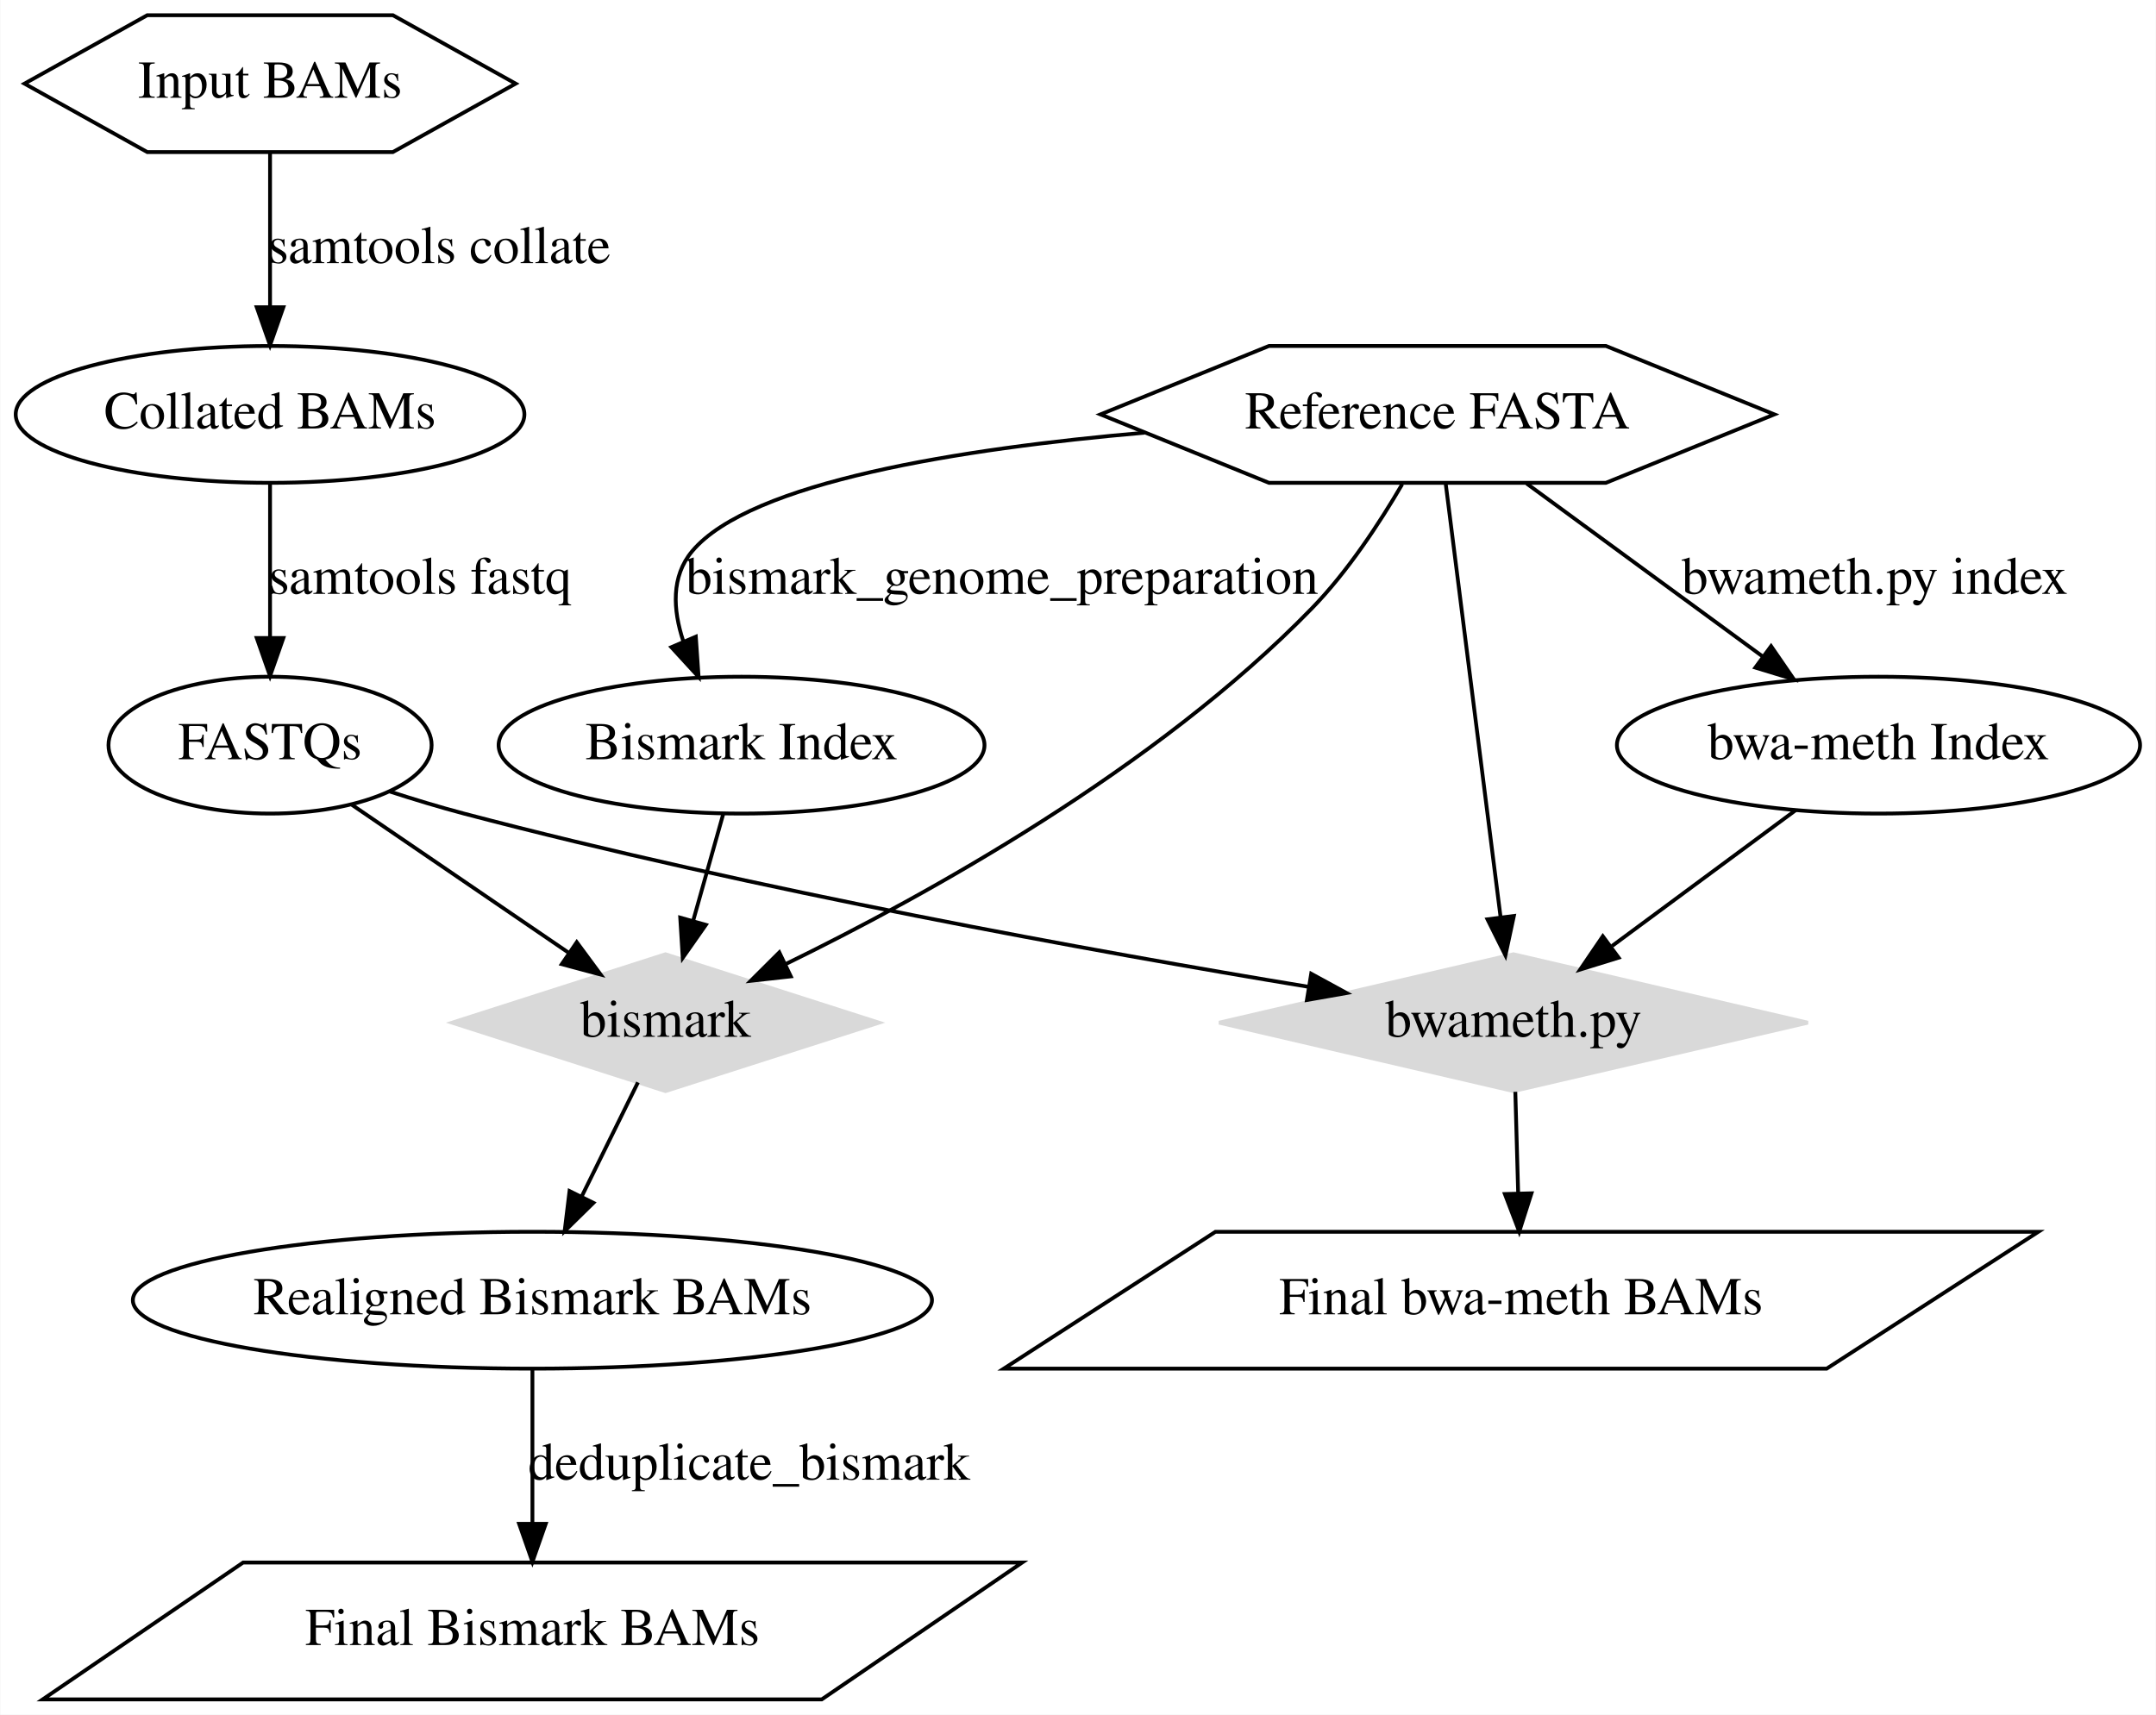
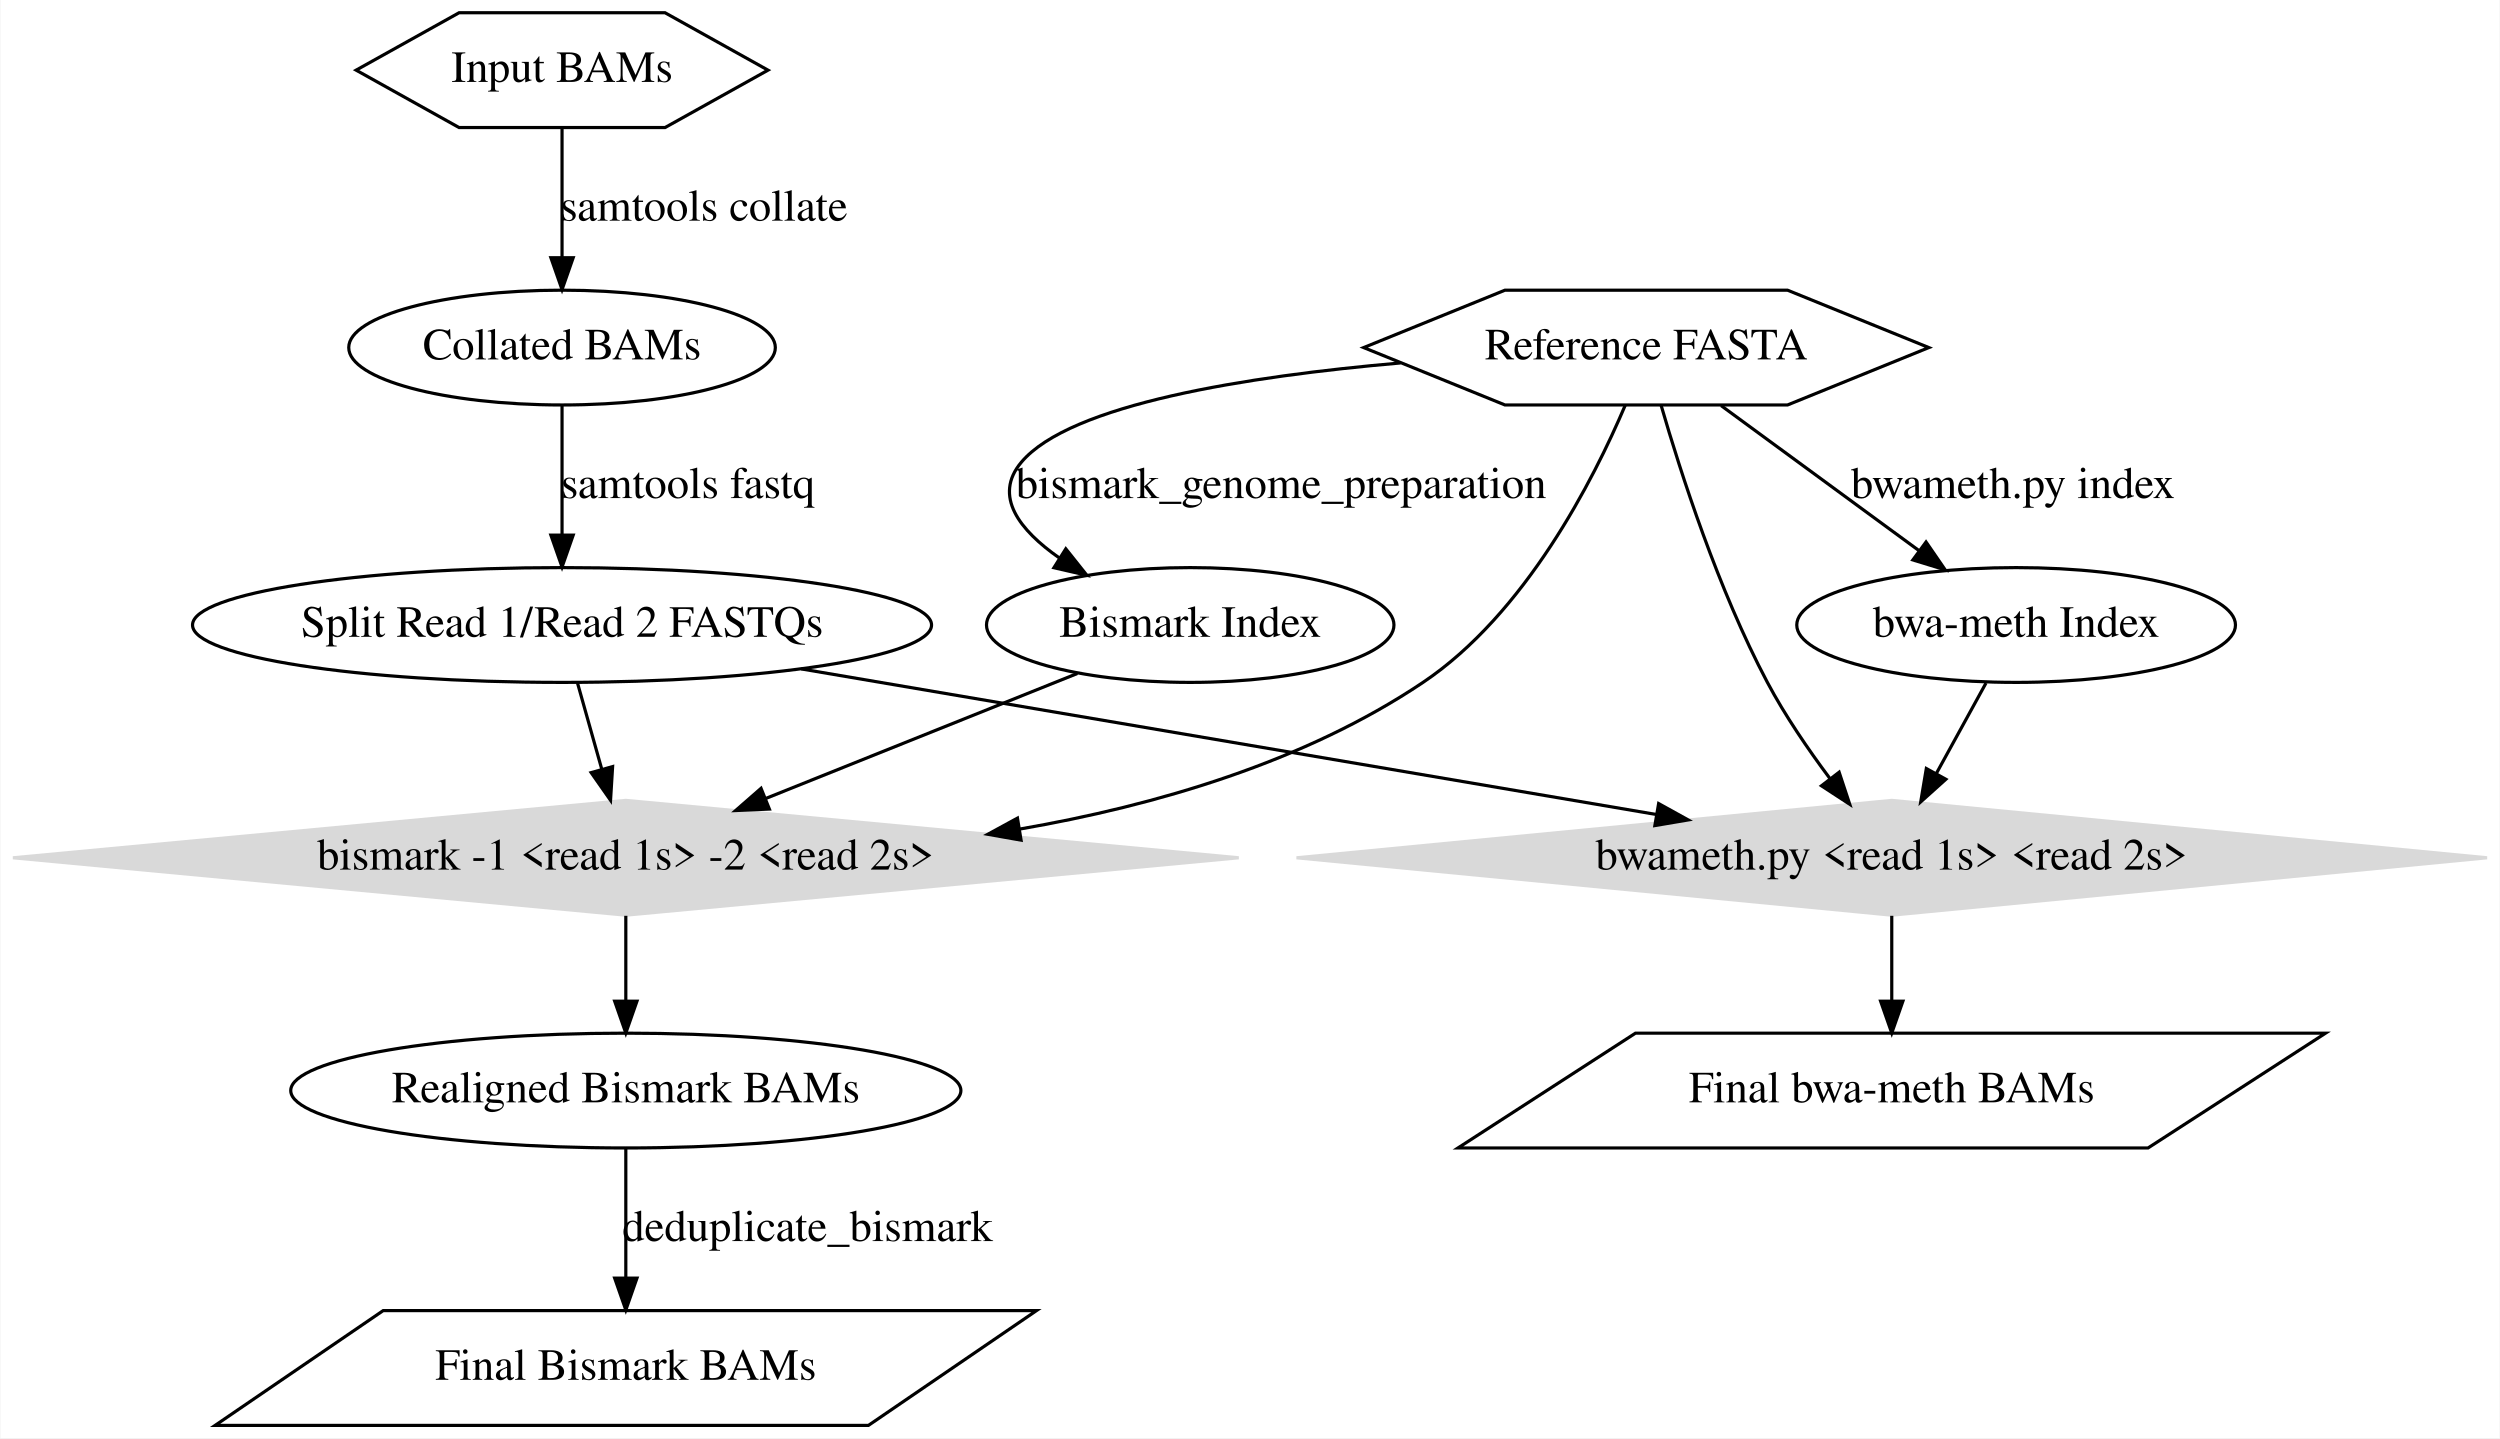
- <svg xmlns="http://www.w3.org/2000/svg" width="567pt" height="451pt" viewBox="0.00 0.00 566.84 451.00">
+ <svg xmlns="http://www.w3.org/2000/svg" width="784pt" height="451pt" viewBox="0.00 0.00 783.69 451.00">
  <g id="graph0" class="graph" transform="scale(1 1) rotate(0) translate(4 447)">
-     <polygon fill="white" stroke="transparent" points="-4,4 -4,-447 562.84,-447 562.84,4 -4,4" />
+     <polygon fill="white" stroke="transparent" points="-4,4 -4,-447 779.69,-447 779.69,4 -4,4" />
    <g id="node1" class="node">
-       <polygon fill="none" stroke="black" points="462.56,-338 418.25,-356 329.64,-356 285.33,-338 329.64,-320 418.25,-320 462.56,-338" />
-       <text text-anchor="middle" x="373.94" y="-334.3" font-family="Times,serif" font-size="14.00">Reference FASTA</text>
+       <polygon fill="none" stroke="black" points="600.72,-338 556.41,-356 467.8,-356 423.49,-338 467.8,-320 556.41,-320 600.72,-338" />
+       <text text-anchor="middle" x="512.1" y="-334.3" font-family="Times,serif" font-size="14.00">Reference FASTA</text>
    </g>
    <g id="node5" class="node">
-       <polygon fill="#d9d9d9" stroke="#d9d9d9" points="170.94,-196 114.81,-178 170.94,-160 227.08,-178 170.94,-196" />
-       <text text-anchor="middle" x="170.94" y="-174.3" font-family="Times,serif" font-size="14.00">bismark</text>
+       <polygon fill="#d9d9d9" stroke="#d9d9d9" points="192.1,-196 -0.1,-178 192.1,-160 384.31,-178 192.1,-196" />
+       <text text-anchor="middle" x="192.1" y="-174.3" font-family="Times,serif" font-size="14.00">bismark -1 &lt;read 1s&gt; -2 &lt;read 2s&gt;</text>
    </g>
    <g id="edge9" class="edge">
-       <path fill="none" stroke="black" d="M364.68,-319.63C358.73,-309.44 350.37,-296.69 340.94,-287 299.89,-244.77 239.26,-211.35 202.59,-193.44" />
-       <polygon fill="black" stroke="black" points="203.89,-190.18 193.36,-189.01 200.87,-196.49 203.89,-190.18" />
+       <path fill="none" stroke="black" d="M505.53,-319.93C495.54,-296.44 474.26,-254.6 442.1,-233 405,-208.08 358.42,-194.41 315.56,-186.99" />
+       <polygon fill="black" stroke="black" points="316.05,-183.53 305.62,-185.37 314.92,-190.44 316.05,-183.53" />
    </g>
    <g id="node6" class="node">
-       <polygon fill="#d9d9d9" stroke="#d9d9d9" points="393.94,-196 316.53,-178 393.94,-160 471.36,-178 393.94,-196" />
-       <text text-anchor="middle" x="393.94" y="-174.3" font-family="Times,serif" font-size="14.00">bwameth.py</text>
+       <polygon fill="#d9d9d9" stroke="#d9d9d9" points="589.1,-196 402.43,-178 589.1,-160 775.78,-178 589.1,-196" />
+       <text text-anchor="middle" x="589.1" y="-174.3" font-family="Times,serif" font-size="14.00">bwameth.py &lt;read 1s&gt; &lt;read 2s&gt;</text>
    </g>
    <g id="edge10" class="edge">
-       <path fill="none" stroke="black" d="M376.12,-319.79C379.6,-292.34 386.42,-238.43 390.54,-205.87" />
-       <polygon fill="black" stroke="black" points="394.05,-206.07 391.83,-195.71 387.1,-205.19 394.05,-206.07" />
+       <path fill="none" stroke="black" d="M516.79,-319.82C522.92,-298.68 534.69,-262.04 550.1,-233 555.61,-222.63 562.88,-211.99 569.66,-202.92" />
+       <polygon fill="black" stroke="black" points="572.6,-204.84 575.92,-194.78 567.05,-200.57 572.6,-204.84" />
    </g>
    <g id="node9" class="node">
-       <ellipse fill="none" stroke="black" cx="190.94" cy="-251" rx="63.89" ry="18" />
-       <text text-anchor="middle" x="190.94" y="-247.3" font-family="Times,serif" font-size="14.00">Bismark Index</text>
+       <ellipse fill="none" stroke="black" cx="369.1" cy="-251" rx="63.89" ry="18" />
+       <text text-anchor="middle" x="369.1" y="-247.3" font-family="Times,serif" font-size="14.00">Bismark Index</text>
    </g>
    <g id="edge7" class="edge">
-       <path fill="none" stroke="black" d="M296.9,-333.18C248.81,-329 193.23,-320.25 177.94,-302 172.4,-295.38 172.87,-286.66 175.61,-278.36" />
-       <polygon fill="black" stroke="black" points="178.91,-279.53 179.64,-268.96 172.48,-276.77 178.91,-279.53" />
-       <text text-anchor="middle" x="259.44" y="-290.8" font-family="Times,serif" font-size="14.00">bismark_genome_preparation</text>
+       <path fill="none" stroke="black" d="M435.06,-333.18C386.97,-329 331.39,-320.25 316.1,-302 307.24,-291.42 315.56,-280.77 328.03,-272.04" />
+       <polygon fill="black" stroke="black" points="330.08,-274.89 336.68,-266.6 326.35,-268.96 330.08,-274.89" />
+       <text text-anchor="middle" x="397.6" y="-290.8" font-family="Times,serif" font-size="14.00">bismark_genome_preparation</text>
    </g>
    <g id="node10" class="node">
-       <ellipse fill="none" stroke="black" cx="489.94" cy="-251" rx="68.79" ry="18" />
-       <text text-anchor="middle" x="489.94" y="-247.3" font-family="Times,serif" font-size="14.00">bwa-meth Index</text>
+       <ellipse fill="none" stroke="black" cx="628.1" cy="-251" rx="68.79" ry="18" />
+       <text text-anchor="middle" x="628.1" y="-247.3" font-family="Times,serif" font-size="14.00">bwa-meth Index</text>
    </g>
    <g id="edge8" class="edge">
-       <path fill="none" stroke="black" d="M397.42,-319.8C415.3,-306.7 440.05,-288.56 459.46,-274.34" />
-       <polygon fill="black" stroke="black" points="461.69,-277.04 467.69,-268.31 457.55,-271.4 461.69,-277.04" />
-       <text text-anchor="middle" x="488.94" y="-290.8" font-family="Times,serif" font-size="14.00">bwameth.py index</text>
+       <path fill="none" stroke="black" d="M535.58,-319.8C553.46,-306.7 578.21,-288.56 597.62,-274.34" />
+       <polygon fill="black" stroke="black" points="599.85,-277.04 605.85,-268.31 595.71,-271.4 599.85,-277.04" />
+       <text text-anchor="middle" x="627.1" y="-290.8" font-family="Times,serif" font-size="14.00">bwameth.py index</text>
    </g>
    <g id="node2" class="node">
-       <polygon fill="none" stroke="black" points="131.53,-425 99.24,-443 34.65,-443 2.36,-425 34.65,-407 99.24,-407 131.53,-425" />
-       <text text-anchor="middle" x="66.94" y="-421.3" font-family="Times,serif" font-size="14.00">Input BAMs</text>
+       <polygon fill="none" stroke="black" points="236.69,-425 204.4,-443 139.81,-443 107.52,-425 139.81,-407 204.4,-407 236.69,-425" />
+       <text text-anchor="middle" x="172.1" y="-421.3" font-family="Times,serif" font-size="14.00">Input BAMs</text>
    </g>
    <g id="node7" class="node">
-       <ellipse fill="none" stroke="black" cx="66.94" cy="-338" rx="66.89" ry="18" />
-       <text text-anchor="middle" x="66.94" y="-334.3" font-family="Times,serif" font-size="14.00">Collated BAMs</text>
+       <ellipse fill="none" stroke="black" cx="172.1" cy="-338" rx="66.89" ry="18" />
+       <text text-anchor="middle" x="172.1" y="-334.3" font-family="Times,serif" font-size="14.00">Collated BAMs</text>
    </g>
    <g id="edge1" class="edge">
-       <path fill="none" stroke="black" d="M66.94,-406.8C66.94,-395.16 66.94,-379.55 66.94,-366.24" />
-       <polygon fill="black" stroke="black" points="70.44,-366.18 66.94,-356.18 63.44,-366.18 70.44,-366.18" />
-       <text text-anchor="middle" x="111.44" y="-377.8" font-family="Times,serif" font-size="14.00">samtools collate</text>
+       <path fill="none" stroke="black" d="M172.1,-406.8C172.1,-395.16 172.1,-379.55 172.1,-366.24" />
+       <polygon fill="black" stroke="black" points="175.6,-366.18 172.1,-356.18 168.6,-366.18 175.6,-366.18" />
+       <text text-anchor="middle" x="216.6" y="-377.8" font-family="Times,serif" font-size="14.00">samtools collate</text>
    </g>
    <g id="node3" class="node">
-       <polygon fill="none" stroke="black" points="264.74,-36 59.86,-36 7.15,0 212.03,0 264.74,-36" />
-       <text text-anchor="middle" x="135.94" y="-14.3" font-family="Times,serif" font-size="14.00">Final Bismark BAMs</text>
+       <polygon fill="none" stroke="black" points="320.9,-36 116.02,-36 63.31,0 268.19,0 320.9,-36" />
+       <text text-anchor="middle" x="192.1" y="-14.3" font-family="Times,serif" font-size="14.00">Final Bismark BAMs</text>
    </g>
    <g id="node4" class="node">
-       <polygon fill="none" stroke="black" points="531.99,-123 315.57,-123 259.9,-87 476.31,-87 531.99,-123" />
-       <text text-anchor="middle" x="395.94" y="-101.3" font-family="Times,serif" font-size="14.00">Final bwa-meth BAMs</text>
+       <polygon fill="none" stroke="black" points="725.14,-123 508.73,-123 453.06,-87 669.47,-87 725.14,-123" />
+       <text text-anchor="middle" x="589.1" y="-101.3" font-family="Times,serif" font-size="14.00">Final bwa-meth BAMs</text>
    </g>
    <g id="node11" class="node">
-       <ellipse fill="none" stroke="black" cx="135.94" cy="-105" rx="105.08" ry="18" />
-       <text text-anchor="middle" x="135.94" y="-101.3" font-family="Times,serif" font-size="14.00">Realigned Bismark BAMs</text>
+       <ellipse fill="none" stroke="black" cx="192.1" cy="-105" rx="105.08" ry="18" />
+       <text text-anchor="middle" x="192.1" y="-101.3" font-family="Times,serif" font-size="14.00">Realigned Bismark BAMs</text>
    </g>
    <g id="edge11" class="edge">
-       <path fill="none" stroke="black" d="M163.69,-162.29C159.44,-153.67 153.95,-142.53 148.97,-132.43" />
-       <polygon fill="black" stroke="black" points="151.98,-130.61 144.42,-123.19 145.7,-133.71 151.98,-130.61" />
+       <path fill="none" stroke="black" d="M192.1,-159.81C192.1,-151.79 192.1,-142.05 192.1,-133.07" />
+       <polygon fill="black" stroke="black" points="195.6,-133.03 192.1,-123.03 188.6,-133.03 195.6,-133.03" />
    </g>
    <g id="edge13" class="edge">
-       <path fill="none" stroke="black" d="M394.43,-159.81C394.65,-151.79 394.93,-142.05 395.18,-133.07" />
-       <polygon fill="black" stroke="black" points="398.68,-133.12 395.46,-123.03 391.68,-132.93 398.68,-133.12" />
+       <path fill="none" stroke="black" d="M589.1,-159.81C589.1,-151.79 589.1,-142.05 589.1,-133.07" />
+       <polygon fill="black" stroke="black" points="592.6,-133.03 589.1,-123.03 585.6,-133.03 592.6,-133.03" />
    </g>
    <g id="node8" class="node">
-       <ellipse fill="none" stroke="black" cx="66.94" cy="-251" rx="42.49" ry="18" />
-       <text text-anchor="middle" x="66.94" y="-247.3" font-family="Times,serif" font-size="14.00">FASTQs</text>
+       <ellipse fill="none" stroke="black" cx="172.1" cy="-251" rx="115.88" ry="18" />
+       <text text-anchor="middle" x="172.1" y="-247.3" font-family="Times,serif" font-size="14.00">Split Read 1/Read 2 FASTQs</text>
    </g>
    <g id="edge2" class="edge">
-       <path fill="none" stroke="black" d="M66.94,-319.8C66.94,-308.16 66.94,-292.55 66.94,-279.24" />
-       <polygon fill="black" stroke="black" points="70.44,-279.18 66.94,-269.18 63.44,-279.18 70.44,-279.18" />
-       <text text-anchor="middle" x="106.44" y="-290.8" font-family="Times,serif" font-size="14.00">samtools fastq</text>
+       <path fill="none" stroke="black" d="M172.1,-319.8C172.1,-308.16 172.1,-292.55 172.1,-279.24" />
+       <polygon fill="black" stroke="black" points="175.6,-279.18 172.1,-269.18 168.6,-279.18 175.6,-279.18" />
+       <text text-anchor="middle" x="211.6" y="-290.8" font-family="Times,serif" font-size="14.00">samtools fastq</text>
    </g>
    <g id="edge3" class="edge">
-       <path fill="none" stroke="black" d="M88.49,-235.29C105.01,-224.01 127.86,-208.42 145.31,-196.5" />
-       <polygon fill="black" stroke="black" points="147.6,-199.17 153.89,-190.65 143.65,-193.39 147.6,-199.17" />
+       <path fill="none" stroke="black" d="M176.95,-232.81C179.23,-224.7 182.01,-214.84 184.56,-205.78" />
+       <polygon fill="black" stroke="black" points="187.96,-206.6 187.31,-196.03 181.23,-204.71 187.96,-206.6" />
    </g>
    <g id="edge4" class="edge">
-       <path fill="none" stroke="black" d="M98.31,-238.84C104.76,-236.75 111.54,-234.69 117.94,-233 194.17,-212.93 284.03,-196.69 340,-187.44" />
-       <polygon fill="black" stroke="black" points="340.75,-190.87 350.05,-185.8 339.62,-183.96 340.75,-190.87" />
+       <path fill="none" stroke="black" d="M247.14,-237.22C323.1,-224.29 439.84,-204.41 515.34,-191.56" />
+       <polygon fill="black" stroke="black" points="515.99,-195 525.26,-189.87 514.81,-188.1 515.99,-195" />
    </g>
    <g id="edge5" class="edge">
-       <path fill="none" stroke="black" d="M186.1,-232.81C183.75,-224.46 180.87,-214.25 178.26,-204.98" />
-       <polygon fill="black" stroke="black" points="181.55,-203.73 175.47,-195.06 174.81,-205.63 181.55,-203.73" />
+       <path fill="none" stroke="black" d="M333.71,-235.8C305.58,-224.52 266.09,-208.68 235.96,-196.59" />
+       <polygon fill="black" stroke="black" points="237.12,-193.28 226.53,-192.81 234.51,-199.78 237.12,-193.28" />
    </g>
    <g id="edge6" class="edge">
-       <path fill="none" stroke="black" d="M468.16,-233.89C453.82,-223.29 434.99,-209.36 419.88,-198.18" />
-       <polygon fill="black" stroke="black" points="421.6,-195.1 411.48,-191.97 417.44,-200.73 421.6,-195.1" />
+       <path fill="none" stroke="black" d="M618.66,-232.81C614,-224.32 608.27,-213.9 603.11,-204.49" />
+       <polygon fill="black" stroke="black" points="606.07,-202.62 598.19,-195.54 599.94,-205.99 606.07,-202.62" />
    </g>
    <g id="edge12" class="edge">
-       <path fill="none" stroke="black" d="M135.94,-86.8C135.94,-75.16 135.94,-59.55 135.94,-46.24" />
-       <polygon fill="black" stroke="black" points="139.44,-46.18 135.94,-36.18 132.44,-46.18 139.44,-46.18" />
-       <text text-anchor="middle" x="192.94" y="-57.8" font-family="Times,serif" font-size="14.00">deduplicate_bismark</text>
+       <path fill="none" stroke="black" d="M192.1,-86.8C192.1,-75.16 192.1,-59.55 192.1,-46.24" />
+       <polygon fill="black" stroke="black" points="195.6,-46.18 192.1,-36.18 188.6,-46.18 195.6,-46.18" />
+       <text text-anchor="middle" x="249.1" y="-57.8" font-family="Times,serif" font-size="14.00">deduplicate_bismark</text>
    </g>
  </g>
</svg>
